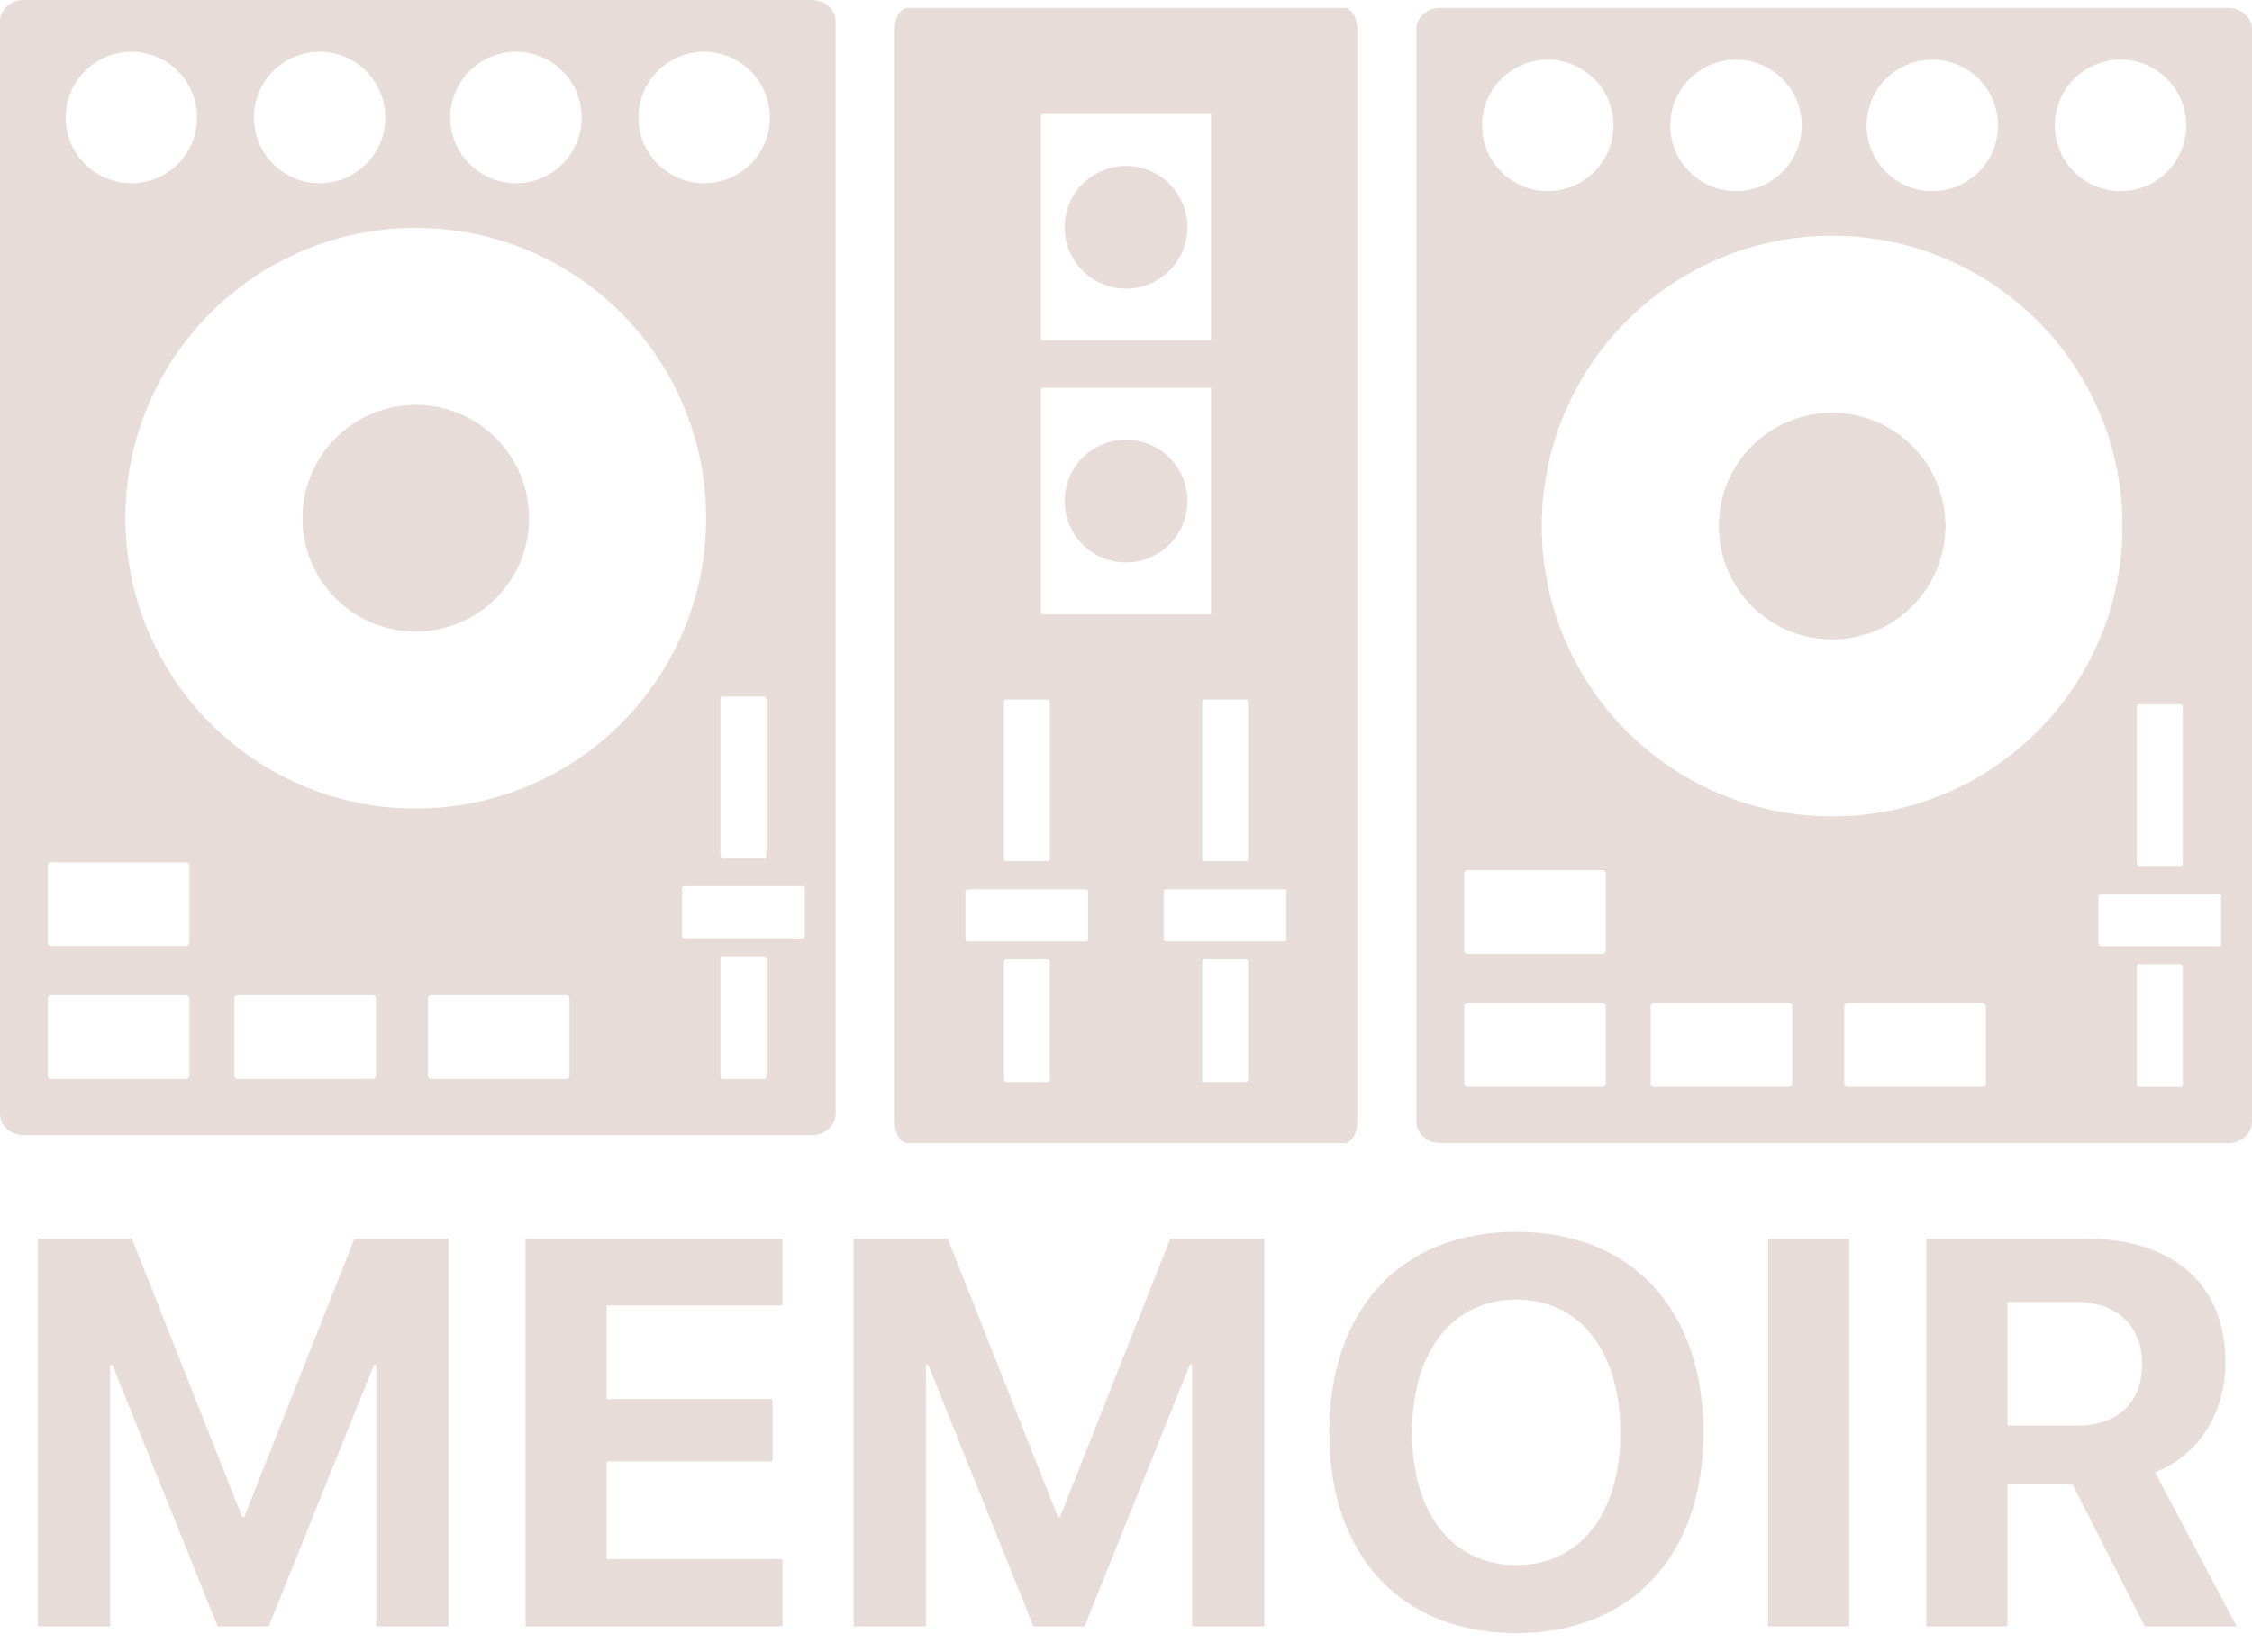
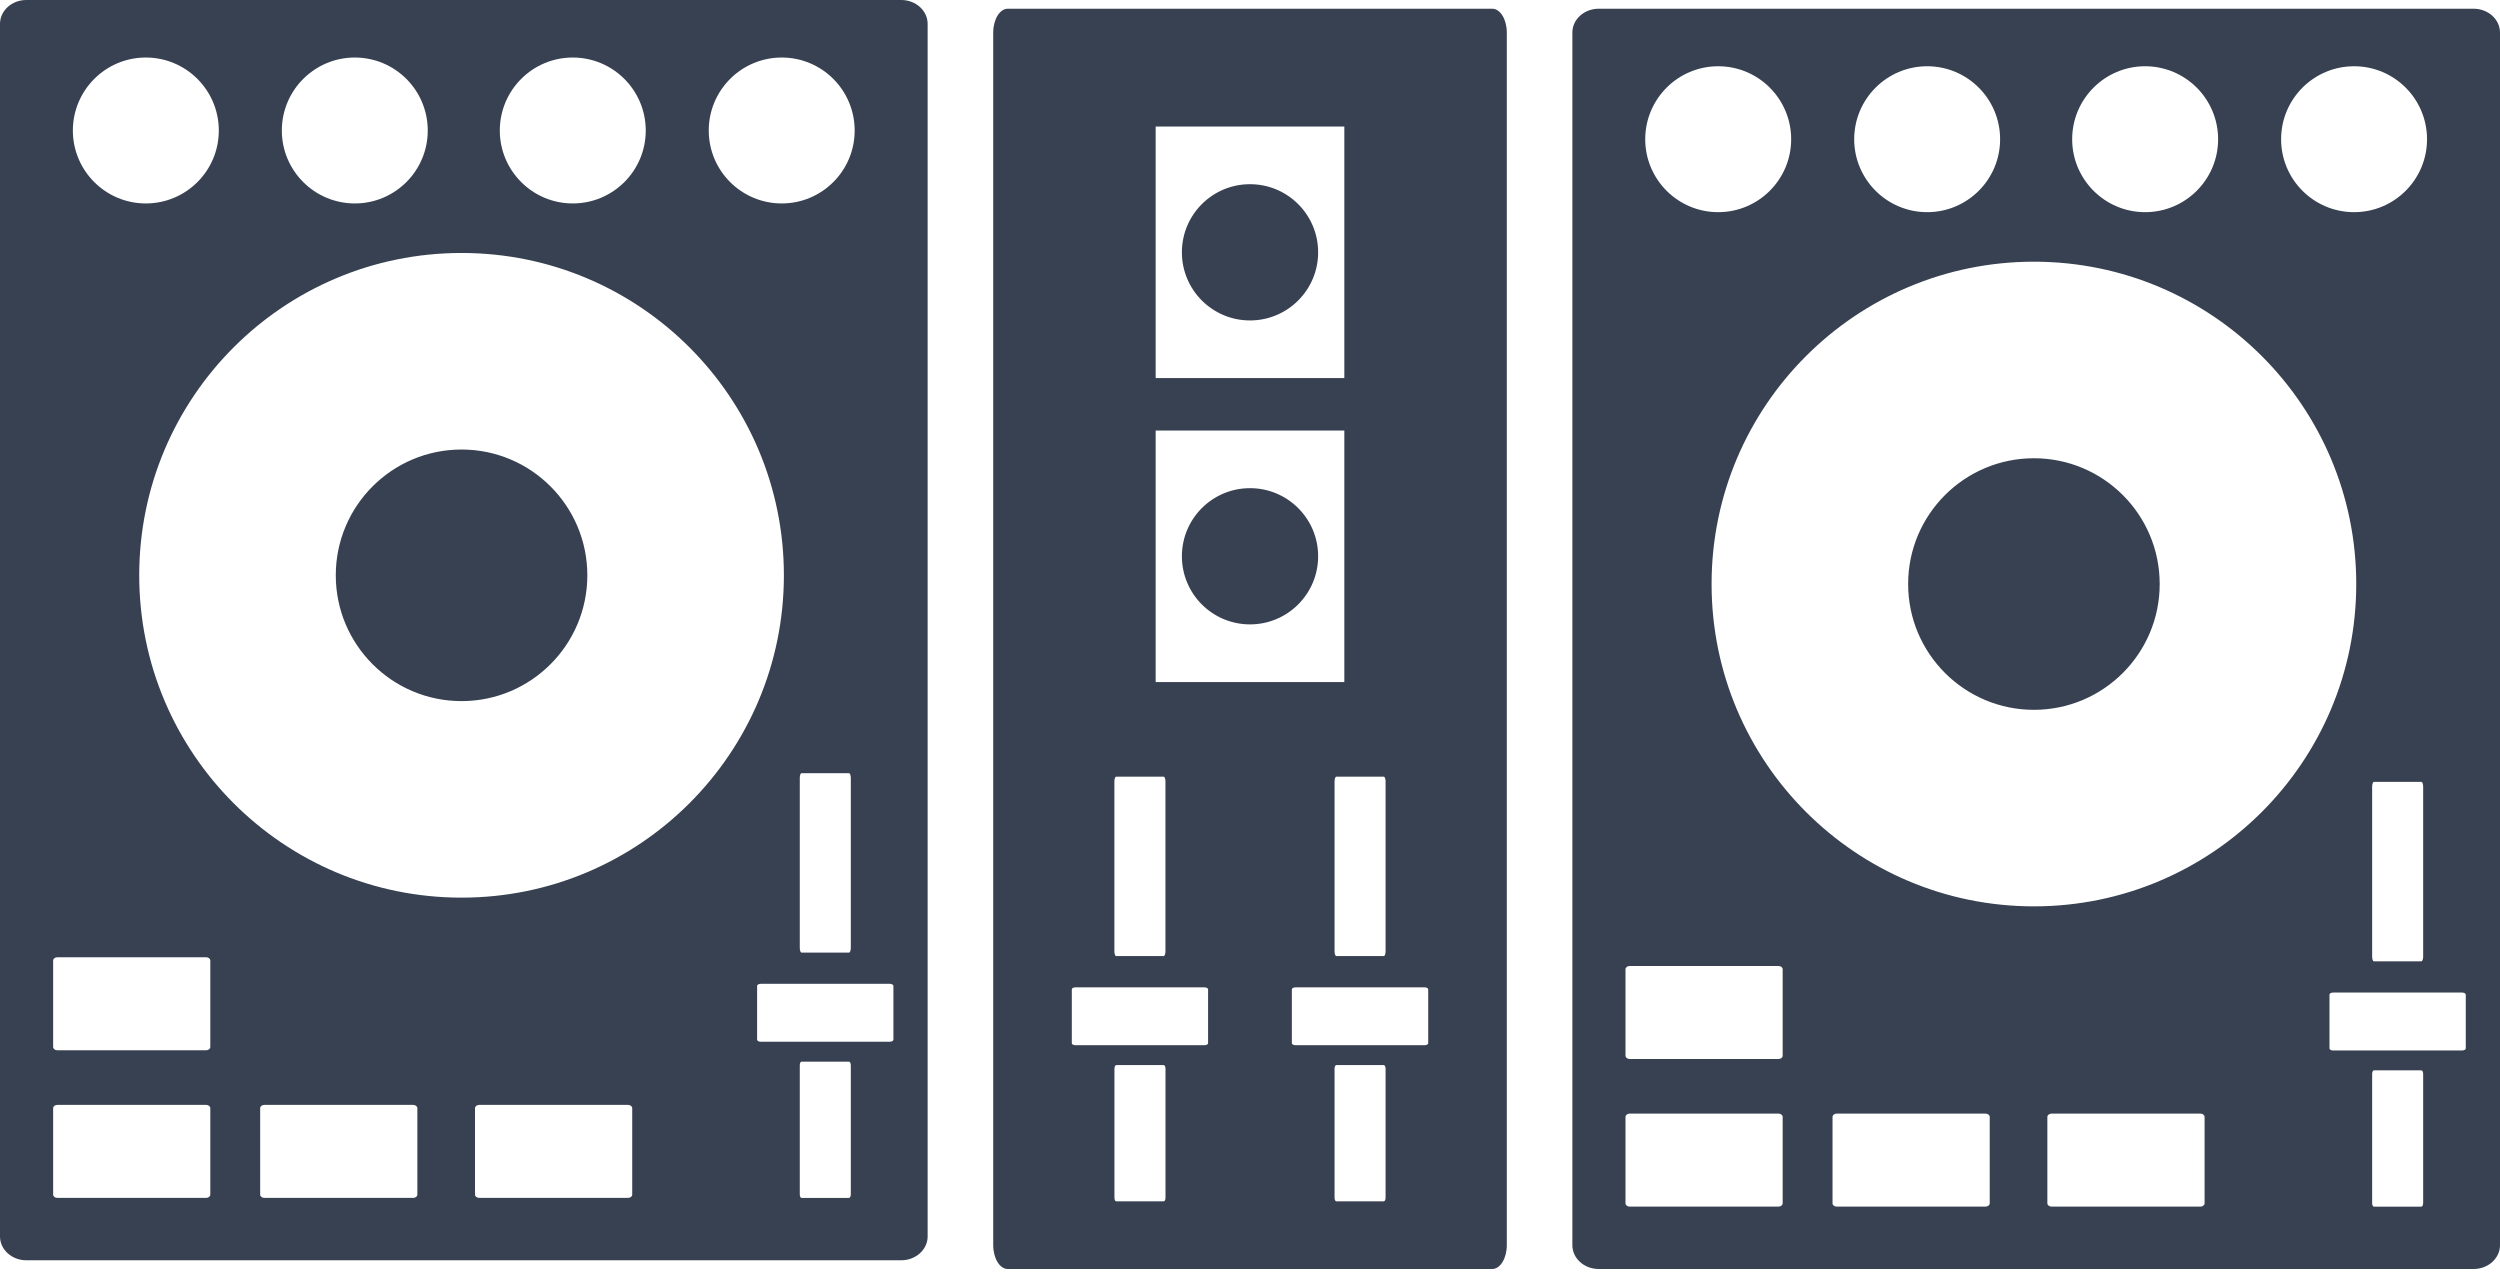
- <svg xmlns="http://www.w3.org/2000/svg" width="90px" height="66px" viewBox="0 0 90 66" version="1.1">
-   <g id="Page-1" stroke="none" stroke-width="1" fill="none" fill-rule="evenodd">
-     <g id="noun_DJ-Controller_89693" fill="#E8DCD8" fill-rule="nonzero">
-       <path d="M17.926,65 L15.036,65 L15.036,54.537 L14.95,54.537 L10.739,65 L8.698,65 L4.487,54.537 L4.401,54.537 L4.401,65 L1.512,65 L1.512,49.499 L5.271,49.499 L9.676,60.628 L9.762,60.628 L14.166,49.499 L17.926,49.499 L17.926,65 Z M31.273,62.314 L31.273,65 L21.004,65 L21.004,49.499 L31.273,49.499 L31.273,52.174 L24.248,52.174 L24.248,55.912 L30.876,55.912 L30.876,58.404 L24.248,58.404 L24.248,62.314 L31.273,62.314 Z M50.529,65 L47.64,65 L47.64,54.537 L47.554,54.537 L43.343,65 L41.302,65 L37.091,54.537 L37.005,54.537 L37.005,65 L34.115,65 L34.115,49.499 L37.875,49.499 L42.279,60.628 L42.365,60.628 L46.77,49.499 L50.529,49.499 L50.529,65 Z M60.601,49.23 C65.188,49.23 68.077,52.313 68.077,57.255 C68.077,62.186 65.188,65.269 60.601,65.269 C56.003,65.269 53.124,62.186 53.124,57.255 C53.124,52.313 56.003,49.23 60.601,49.23 Z M60.601,51.938 C58.065,51.938 56.433,54 56.433,57.255 C56.433,60.499 58.055,62.551 60.601,62.551 C63.136,62.551 64.758,60.499 64.758,57.255 C64.758,54 63.136,51.938 60.601,51.938 Z M73.905,65 L70.661,65 L70.661,49.499 L73.905,49.499 L73.905,65 Z M80.228,52.034 L80.228,56.976 L83.021,56.976 C84.653,56.976 85.609,56.041 85.609,54.505 C85.609,53.001 84.6,52.034 82.988,52.034 L80.228,52.034 Z M80.228,59.328 L80.228,65 L76.983,65 L76.983,49.499 L83.332,49.499 C86.898,49.499 88.939,51.379 88.939,54.44 C88.939,56.428 87.908,58.146 86.125,58.845 L89.391,65 L85.717,65 L82.827,59.328 L80.228,59.328 Z" id="MEMOIR" />
+ <svg xmlns="http://www.w3.org/2000/svg" width="90px" height="46px" viewBox="0 0 90 46" version="1.1">
+   <g id="page" stroke="none" stroke-width="1" fill="none" fill-rule="evenodd">
+     <g id="header" fill="#374151" fill-rule="nonzero">
      <path d="M89.05,0.314 L57.553,0.314 C57.029,0.314 56.605,0.699 56.605,1.172 L56.605,44.826 C56.605,45.3 57.029,45.684 57.553,45.684 L89.05,45.684 C89.574,45.684 90,45.299 90,44.826 L90,1.173 C90,0.699 89.574,0.314 89.05,0.314 Z M84.748,2.385 C86.198,2.385 87.373,3.562 87.373,5.013 C87.373,6.462 86.198,7.638 84.748,7.638 C83.296,7.638 82.12,6.461 82.12,5.013 C82.12,3.562 83.296,2.385 84.748,2.385 Z M77.224,2.385 C78.676,2.385 79.852,3.562 79.852,5.013 C79.852,6.462 78.676,7.638 77.224,7.638 C75.776,7.638 74.598,6.461 74.598,5.013 C74.598,3.562 75.775,2.385 77.224,2.385 Z M69.379,2.385 C70.829,2.385 72.004,3.562 72.004,5.013 C72.004,6.462 70.829,7.638 69.379,7.638 C67.929,7.638 66.751,6.461 66.751,5.013 C66.751,3.562 67.929,2.385 69.379,2.385 Z M61.855,2.385 C63.306,2.385 64.482,3.562 64.482,5.013 C64.482,6.462 63.306,7.638 61.855,7.638 C60.405,7.638 59.228,6.461 59.228,5.013 C59.229,3.562 60.405,2.385 61.855,2.385 Z M64.176,43.32 C64.176,43.384 64.11,43.438 64.026,43.438 L58.667,43.438 C58.585,43.438 58.518,43.384 58.518,43.32 L58.518,40.208 C58.518,40.144 58.585,40.09 58.667,40.09 L64.026,40.09 C64.11,40.09 64.176,40.144 64.176,40.208 L64.176,43.32 Z M64.176,38.005 C64.176,38.071 64.11,38.124 64.026,38.124 L58.667,38.124 C58.585,38.124 58.518,38.071 58.518,38.005 L58.518,34.893 C58.518,34.829 58.585,34.775 58.667,34.775 L64.026,34.775 C64.11,34.775 64.176,34.829 64.176,34.893 L64.176,38.005 Z M71.63,43.32 C71.63,43.384 71.562,43.438 71.481,43.438 L66.12,43.438 C66.037,43.438 65.971,43.384 65.971,43.32 L65.971,40.208 C65.971,40.144 66.037,40.09 66.12,40.09 L71.481,40.09 C71.562,40.09 71.63,40.144 71.63,40.208 L71.63,43.32 Z M79.365,43.32 C79.365,43.384 79.299,43.438 79.216,43.438 L73.857,43.438 C73.772,43.438 73.705,43.384 73.705,43.32 L73.705,40.208 C73.705,40.144 73.772,40.09 73.857,40.09 L79.216,40.09 C79.299,40.09 79.365,40.144 79.365,40.208 L79.365,43.32 Z M73.221,32.629 C66.812,32.629 61.617,27.434 61.617,21.025 C61.617,14.616 66.812,9.421 73.221,9.421 C79.629,9.421 84.825,14.616 84.825,21.025 C84.824,27.434 79.629,32.629 73.221,32.629 Z M87.234,28.319 L87.234,34.436 C87.234,34.531 87.205,34.607 87.169,34.607 L85.46,34.607 C85.425,34.607 85.397,34.531 85.397,34.436 L85.397,28.319 C85.397,28.226 85.425,28.148 85.46,28.148 L87.169,28.148 C87.205,28.148 87.234,28.227 87.234,28.319 Z M87.234,43.309 C87.234,43.38 87.205,43.439 87.169,43.439 L85.46,43.439 C85.425,43.439 85.397,43.38 85.397,43.309 L85.397,38.663 C85.397,38.592 85.425,38.533 85.46,38.533 L87.169,38.533 C87.205,38.533 87.234,38.592 87.234,38.663 L87.234,43.309 Z M88.768,37.743 C88.768,37.784 88.709,37.817 88.638,37.817 L83.992,37.817 C83.92,37.817 83.861,37.784 83.861,37.743 L83.861,35.806 C83.861,35.765 83.92,35.732 83.992,35.732 L88.638,35.732 C88.709,35.732 88.768,35.765 88.768,35.806 L88.768,37.743 Z M77.749,21.025 C77.749,23.525 75.721,25.554 73.221,25.554 C70.721,25.554 68.693,23.525 68.693,21.025 C68.693,18.524 70.721,16.497 73.221,16.497 C75.721,16.497 77.749,18.524 77.749,21.025 Z M32.445,3.55271368e-15 L0.948,3.55271368e-15 C0.424,3.55271368e-15 0,0.385 0,0.858 L0,44.512 C0,44.986 0.424,45.37 0.948,45.37 L32.445,45.37 C32.969,45.37 33.395,44.985 33.395,44.512 L33.395,0.859 C33.395,0.385 32.969,3.55271368e-15 32.445,3.55271368e-15 Z M28.143,2.071 C29.593,2.071 30.768,3.248 30.768,4.699 C30.768,6.148 29.593,7.324 28.143,7.324 C26.691,7.324 25.515,6.147 25.515,4.699 C25.515,3.248 26.691,2.071 28.143,2.071 Z M20.619,2.071 C22.071,2.071 23.247,3.248 23.247,4.699 C23.247,6.148 22.071,7.324 20.619,7.324 C19.171,7.324 17.993,6.147 17.993,4.699 C17.993,3.248 19.17,2.071 20.619,2.071 Z M12.774,2.071 C14.224,2.071 15.399,3.248 15.399,4.699 C15.399,6.148 14.224,7.324 12.774,7.324 C11.324,7.324 10.146,6.147 10.146,4.699 C10.146,3.248 11.324,2.071 12.774,2.071 Z M5.25,2.071 C6.701,2.071 7.877,3.248 7.877,4.699 C7.877,6.148 6.701,7.324 5.25,7.324 C3.8,7.324 2.623,6.147 2.623,4.699 C2.624,3.248 3.8,2.071 5.25,2.071 Z M7.571,43.006 C7.571,43.07 7.505,43.124 7.421,43.124 L2.062,43.124 C1.98,43.124 1.913,43.07 1.913,43.006 L1.913,39.894 C1.913,39.83 1.98,39.776 2.062,39.776 L7.421,39.776 C7.505,39.776 7.571,39.83 7.571,39.894 L7.571,43.006 Z M7.571,37.691 C7.571,37.757 7.505,37.81 7.421,37.81 L2.062,37.81 C1.98,37.81 1.913,37.757 1.913,37.691 L1.913,34.579 C1.913,34.515 1.98,34.461 2.062,34.461 L7.421,34.461 C7.505,34.461 7.571,34.515 7.571,34.579 L7.571,37.691 Z M15.025,43.006 C15.025,43.07 14.957,43.124 14.876,43.124 L9.515,43.124 C9.432,43.124 9.366,43.07 9.366,43.006 L9.366,39.894 C9.366,39.83 9.432,39.776 9.515,39.776 L14.876,39.776 C14.957,39.776 15.025,39.83 15.025,39.894 L15.025,43.006 Z M22.76,43.006 C22.76,43.07 22.694,43.124 22.611,43.124 L17.252,43.124 C17.167,43.124 17.1,43.07 17.1,43.006 L17.1,39.894 C17.1,39.83 17.167,39.776 17.252,39.776 L22.611,39.776 C22.694,39.776 22.76,39.83 22.76,39.894 L22.76,43.006 Z M16.616,32.315 C10.207,32.315 5.012,27.12 5.012,20.711 C5.012,14.302 10.207,9.107 16.616,9.107 C23.024,9.107 28.22,14.302 28.22,20.711 C28.219,27.12 23.024,32.315 16.616,32.315 Z M30.629,28.005 L30.629,34.122 C30.629,34.217 30.6,34.293 30.564,34.293 L28.855,34.293 C28.82,34.293 28.792,34.217 28.792,34.122 L28.792,28.005 C28.792,27.912 28.82,27.834 28.855,27.834 L30.564,27.834 C30.6,27.834 30.629,27.913 30.629,28.005 Z M30.629,42.995 C30.629,43.066 30.6,43.125 30.564,43.125 L28.855,43.125 C28.82,43.125 28.792,43.066 28.792,42.995 L28.792,38.349 C28.792,38.278 28.82,38.219 28.855,38.219 L30.564,38.219 C30.6,38.219 30.629,38.278 30.629,38.349 L30.629,42.995 Z M32.163,37.429 C32.163,37.47 32.104,37.503 32.033,37.503 L27.387,37.503 C27.315,37.503 27.256,37.47 27.256,37.429 L27.256,35.492 C27.256,35.451 27.315,35.418 27.387,35.418 L32.033,35.418 C32.104,35.418 32.163,35.451 32.163,35.492 L32.163,37.429 Z M21.144,20.711 C21.144,23.211 19.116,25.24 16.616,25.24 C14.116,25.24 12.088,23.211 12.088,20.711 C12.088,18.21 14.116,16.183 16.616,16.183 C19.116,16.183 21.144,18.21 21.144,20.711 Z M47.453,9.083 C47.453,10.438 46.354,11.536 45,11.536 C43.646,11.536 42.548,10.438 42.548,9.083 C42.548,7.728 43.645,6.631 45,6.631 C46.355,6.631 47.453,7.728 47.453,9.083 Z M53.72,0.314 L36.28,0.314 C35.99,0.314 35.756,0.699 35.756,1.172 L35.756,44.826 C35.756,45.3 35.99,45.684 36.28,45.684 L53.72,45.684 C54.01,45.684 54.245,45.299 54.245,44.826 L54.245,1.173 C54.245,0.699 54.01,0.314 53.72,0.314 Z M49.881,28.131 L49.881,34.248 C49.881,34.343 49.852,34.419 49.816,34.419 L48.109,34.419 C48.073,34.419 48.044,34.343 48.044,34.248 L48.044,28.131 C48.044,28.037 48.073,27.96 48.109,27.96 L49.816,27.96 C49.852,27.96 49.881,28.037 49.881,28.131 Z M41.604,4.554 L48.396,4.554 L48.396,13.611 L41.604,13.611 L41.604,4.554 Z M41.604,15.499 L48.396,15.499 L48.396,24.554 L41.604,24.554 L41.604,15.499 Z M40.118,28.131 C40.118,28.037 40.147,27.96 40.183,27.96 L41.891,27.96 C41.928,27.96 41.956,28.037 41.956,28.131 L41.956,34.248 C41.956,34.343 41.927,34.419 41.891,34.419 L40.183,34.419 C40.146,34.419 40.118,34.343 40.118,34.248 L40.118,28.131 Z M41.958,43.119 C41.958,43.191 41.929,43.249 41.893,43.249 L40.185,43.249 C40.148,43.249 40.12,43.191 40.12,43.119 L40.12,38.473 C40.12,38.401 40.149,38.343 40.185,38.343 L41.893,38.343 C41.93,38.343 41.958,38.401 41.958,38.473 L41.958,43.119 Z M43.491,37.556 C43.491,37.595 43.433,37.628 43.361,37.628 L38.715,37.628 C38.643,37.628 38.585,37.595 38.585,37.556 L38.585,35.618 C38.585,35.577 38.643,35.544 38.715,35.544 L43.361,35.544 C43.433,35.544 43.491,35.577 43.491,35.618 L43.491,37.556 Z M49.881,43.119 C49.881,43.191 49.852,43.249 49.816,43.249 L48.109,43.249 C48.073,43.249 48.044,43.191 48.044,43.119 L48.044,38.473 C48.044,38.401 48.073,38.343 48.109,38.343 L49.816,38.343 C49.852,38.343 49.881,38.401 49.881,38.473 L49.881,43.119 Z M51.416,37.556 C51.416,37.595 51.357,37.628 51.284,37.628 L46.64,37.628 C46.568,37.628 46.507,37.595 46.507,37.556 L46.507,35.618 C46.507,35.577 46.568,35.544 46.64,35.544 L51.284,35.544 C51.357,35.544 51.416,35.577 51.416,35.618 L51.416,37.556 Z M47.453,20.025 C47.453,21.38 46.354,22.478 45,22.478 C43.646,22.478 42.548,21.381 42.548,20.025 C42.548,18.671 43.645,17.574 45,17.574 C46.355,17.574 47.453,18.671 47.453,20.025 Z" id="Shape" />
    </g>
  </g>
</svg>
